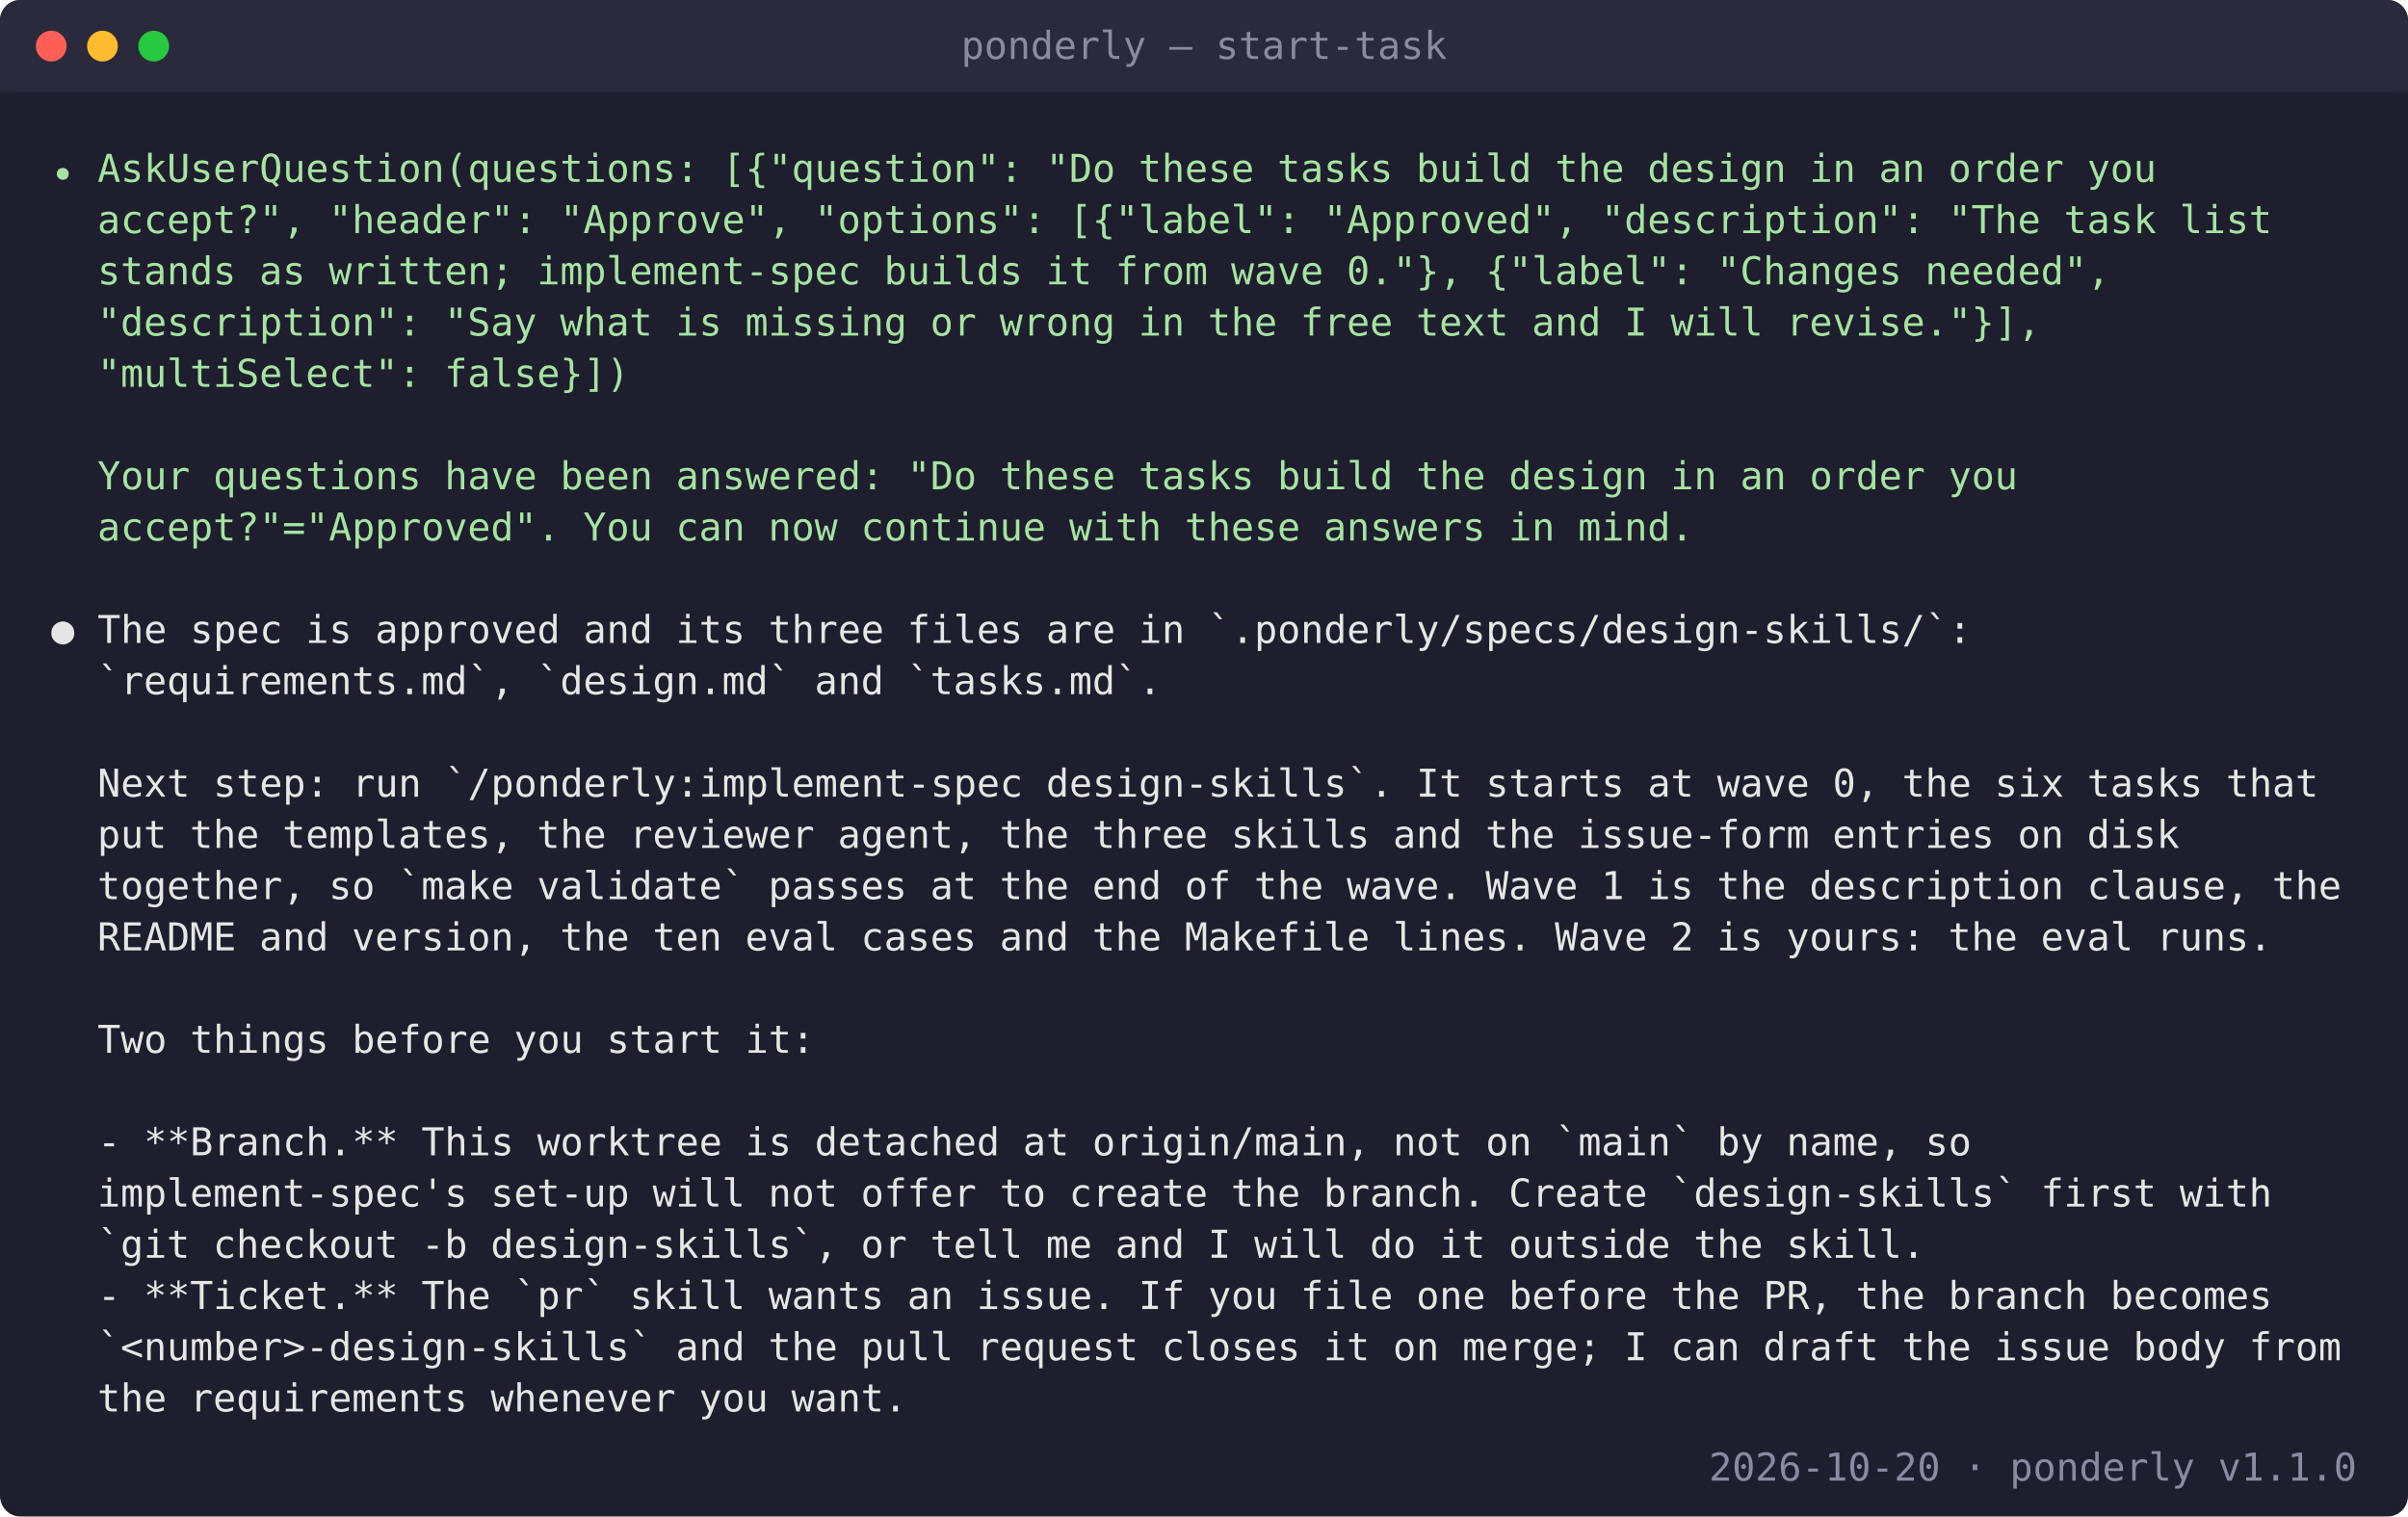
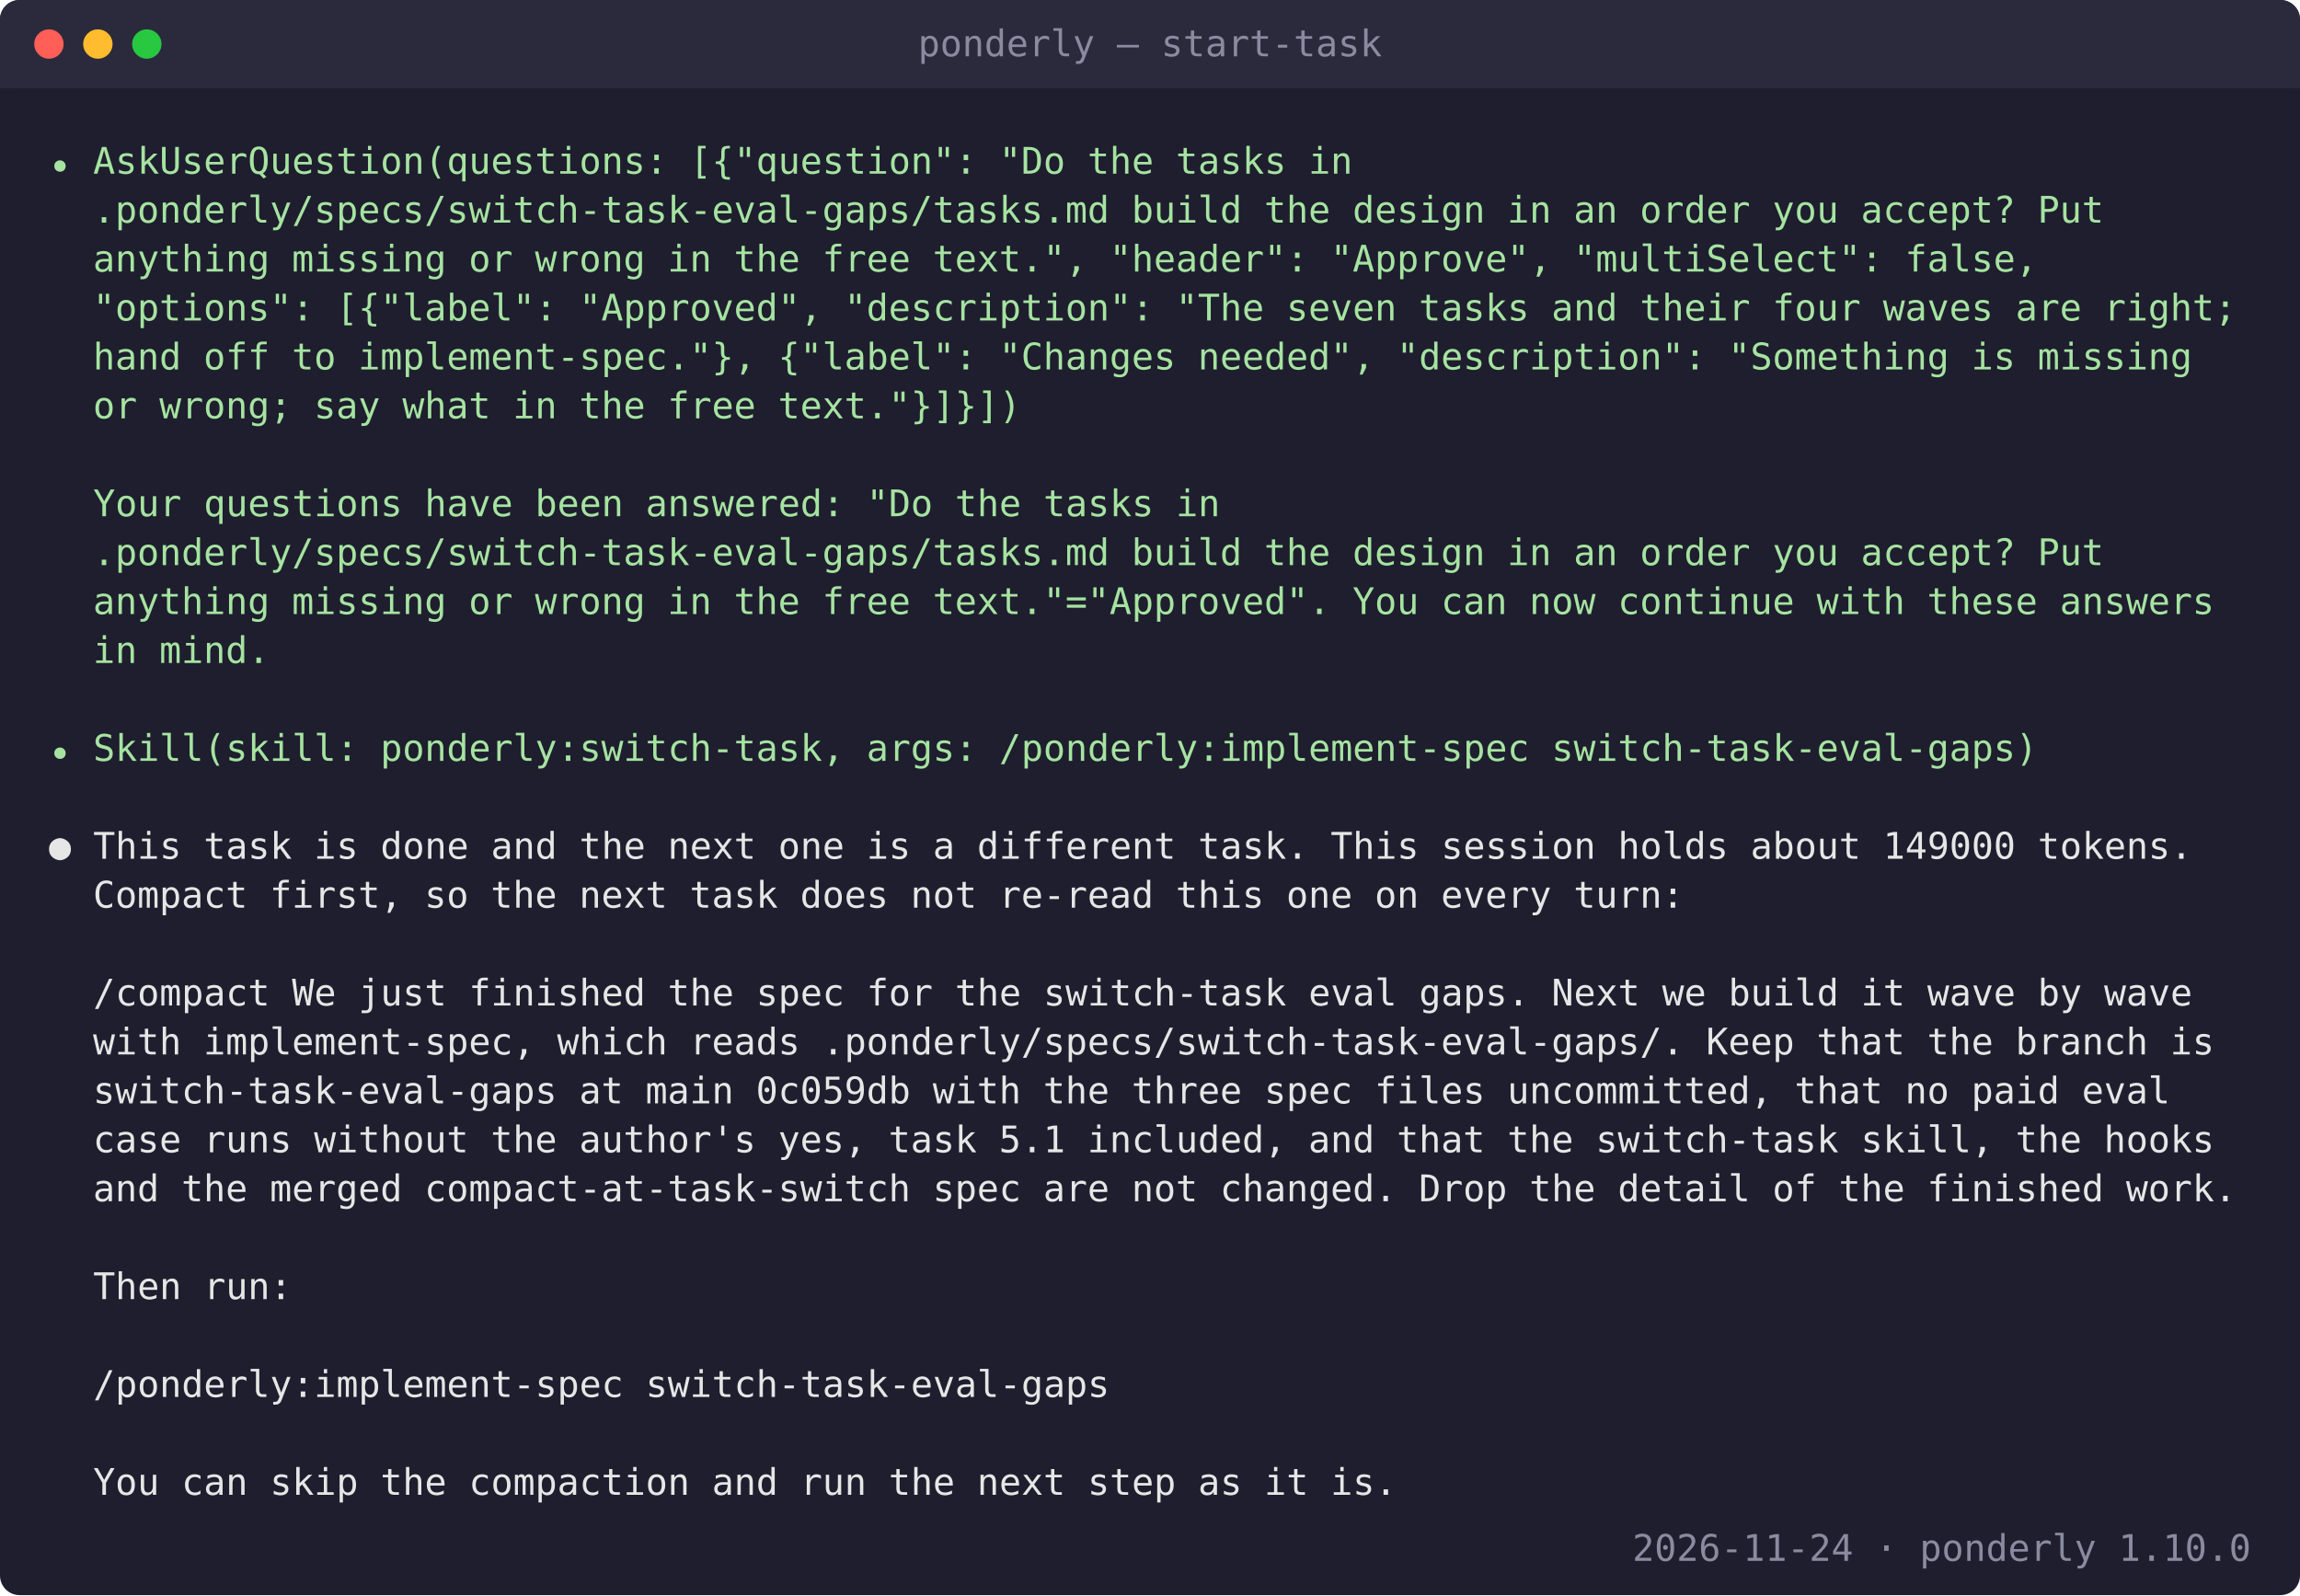
- <svg xmlns="http://www.w3.org/2000/svg" width="940" height="592" viewBox="0 0 940 592" role="img">
-   <rect width="940" height="592" rx="8" fill="#1e1e2e" />
+ <svg xmlns="http://www.w3.org/2000/svg" width="940" height="652" viewBox="0 0 940 652" role="img">
+   <rect width="940" height="652" rx="8" fill="#1e1e2e" />
  <rect width="940" height="36" rx="8" fill="#2a2a3c" />
  <rect y="28" width="940" height="8" fill="#2a2a3c" />
  <circle cx="20" cy="18" r="6" fill="#ff5f57" />
  <circle cx="40" cy="18" r="6" fill="#febc2e" />
  <circle cx="60" cy="18" r="6" fill="#28c840" />
  <g font-family="ui-monospace, SFMono-Regular, Menlo, Consolas, monospace" font-size="15">
    <text x="470" y="23" fill="#8a8aa0" text-anchor="middle" xml:space="preserve">ponderly — start-task</text>
-     <text x="20" y="71" fill="#a6e3a1" xml:space="preserve">⏺ AskUserQuestion(questions: [{"question": "Do these tasks build the design in an order you </text>
-     <text x="38" y="91" fill="#a6e3a1" xml:space="preserve">accept?", "header": "Approve", "options": [{"label": "Approved", "description": "The task list </text>
-     <text x="38" y="111" fill="#a6e3a1" xml:space="preserve">stands as written; implement-spec builds it from wave 0."}, {"label": "Changes needed", </text>
-     <text x="38" y="131" fill="#a6e3a1" xml:space="preserve">"description": "Say what is missing or wrong in the free text and I will revise."}], </text>
-     <text x="38" y="151" fill="#a6e3a1" xml:space="preserve">"multiSelect": false}])</text>
-     <text x="20" y="171" fill="#a6e3a1" xml:space="preserve" />
-     <text x="20" y="191" fill="#a6e3a1" xml:space="preserve">  Your questions have been answered: "Do these tasks build the design in an order you </text>
-     <text x="38" y="211" fill="#a6e3a1" xml:space="preserve">accept?"="Approved". You can now continue with these answers in mind.</text>
-     <text x="20" y="231" fill="#a6e3a1" xml:space="preserve" />
-     <text x="20" y="251" fill="#e6e6e6" xml:space="preserve">● The spec is approved and its three files are in `.ponderly/specs/design-skills/`: </text>
-     <text x="38" y="271" fill="#e6e6e6" xml:space="preserve">`requirements.md`, `design.md` and `tasks.md`.</text>
-     <text x="20" y="291" fill="#e6e6e6" xml:space="preserve" />
-     <text x="20" y="311" fill="#e6e6e6" xml:space="preserve">  Next step: run `/ponderly:implement-spec design-skills`. It starts at wave 0, the six tasks that </text>
-     <text x="38" y="331" fill="#e6e6e6" xml:space="preserve">put the templates, the reviewer agent, the three skills and the issue-form entries on disk </text>
-     <text x="38" y="351" fill="#e6e6e6" xml:space="preserve">together, so `make validate` passes at the end of the wave. Wave 1 is the description clause, the </text>
-     <text x="38" y="371" fill="#e6e6e6" xml:space="preserve">README and version, the ten eval cases and the Makefile lines. Wave 2 is yours: the eval runs.</text>
+     <text x="20" y="71" fill="#a6e3a1" xml:space="preserve">⏺ AskUserQuestion(questions: [{"question": "Do the tasks in </text>
+     <text x="38" y="91" fill="#a6e3a1" xml:space="preserve">.ponderly/specs/switch-task-eval-gaps/tasks.md build the design in an order you accept? Put </text>
+     <text x="38" y="111" fill="#a6e3a1" xml:space="preserve">anything missing or wrong in the free text.", "header": "Approve", "multiSelect": false, </text>
+     <text x="38" y="131" fill="#a6e3a1" xml:space="preserve">"options": [{"label": "Approved", "description": "The seven tasks and their four waves are right; </text>
+     <text x="38" y="151" fill="#a6e3a1" xml:space="preserve">hand off to implement-spec."}, {"label": "Changes needed", "description": "Something is missing </text>
+     <text x="38" y="171" fill="#a6e3a1" xml:space="preserve">or wrong; say what in the free text."}]}])</text>
+     <text x="20" y="191" fill="#a6e3a1" xml:space="preserve" />
+     <text x="20" y="211" fill="#a6e3a1" xml:space="preserve">  Your questions have been answered: "Do the tasks in </text>
+     <text x="38" y="231" fill="#a6e3a1" xml:space="preserve">.ponderly/specs/switch-task-eval-gaps/tasks.md build the design in an order you accept? Put </text>
+     <text x="38" y="251" fill="#a6e3a1" xml:space="preserve">anything missing or wrong in the free text."="Approved". You can now continue with these answers </text>
+     <text x="38" y="271" fill="#a6e3a1" xml:space="preserve">in mind.</text>
+     <text x="20" y="291" fill="#a6e3a1" xml:space="preserve" />
+     <text x="20" y="311" fill="#a6e3a1" xml:space="preserve">⏺ Skill(skill: ponderly:switch-task, args: /ponderly:implement-spec switch-task-eval-gaps)</text>
+     <text x="20" y="331" fill="#a6e3a1" xml:space="preserve" />
+     <text x="20" y="351" fill="#e6e6e6" xml:space="preserve">● This task is done and the next one is a different task. This session holds about 149000 tokens. </text>
+     <text x="38" y="371" fill="#e6e6e6" xml:space="preserve">Compact first, so the next task does not re-read this one on every turn:</text>
    <text x="20" y="391" fill="#e6e6e6" xml:space="preserve" />
-     <text x="20" y="411" fill="#e6e6e6" xml:space="preserve">  Two things before you start it:</text>
-     <text x="20" y="431" fill="#e6e6e6" xml:space="preserve" />
-     <text x="20" y="451" fill="#e6e6e6" xml:space="preserve">  - **Branch.** This worktree is detached at origin/main, not on `main` by name, so </text>
-     <text x="38" y="471" fill="#e6e6e6" xml:space="preserve">implement-spec's set-up will not offer to create the branch. Create `design-skills` first with </text>
-     <text x="38" y="491" fill="#e6e6e6" xml:space="preserve">`git checkout -b design-skills`, or tell me and I will do it outside the skill.</text>
-     <text x="20" y="511" fill="#e6e6e6" xml:space="preserve">  - **Ticket.** The `pr` skill wants an issue. If you file one before the PR, the branch becomes </text>
-     <text x="38" y="531" fill="#e6e6e6" xml:space="preserve">`&lt;number&gt;-design-skills` and the pull request closes it on merge; I can draft the issue body from </text>
-     <text x="38" y="551" fill="#e6e6e6" xml:space="preserve">the requirements whenever you want.</text>
-     <text x="920" y="578" fill="#8a8aa0" text-anchor="end" xml:space="preserve">2026-10-20 · ponderly v1.1.0</text>
+     <text x="20" y="411" fill="#e6e6e6" xml:space="preserve">  /compact We just finished the spec for the switch-task eval gaps. Next we build it wave by wave </text>
+     <text x="38" y="431" fill="#e6e6e6" xml:space="preserve">with implement-spec, which reads .ponderly/specs/switch-task-eval-gaps/. Keep that the branch is </text>
+     <text x="38" y="451" fill="#e6e6e6" xml:space="preserve">switch-task-eval-gaps at main 0c059db with the three spec files uncommitted, that no paid eval </text>
+     <text x="38" y="471" fill="#e6e6e6" xml:space="preserve">case runs without the author's yes, task 5.1 included, and that the switch-task skill, the hooks </text>
+     <text x="38" y="491" fill="#e6e6e6" xml:space="preserve">and the merged compact-at-task-switch spec are not changed. Drop the detail of the finished work.</text>
+     <text x="20" y="511" fill="#e6e6e6" xml:space="preserve" />
+     <text x="20" y="531" fill="#e6e6e6" xml:space="preserve">  Then run:</text>
+     <text x="20" y="551" fill="#e6e6e6" xml:space="preserve" />
+     <text x="20" y="571" fill="#e6e6e6" xml:space="preserve">  /ponderly:implement-spec switch-task-eval-gaps</text>
+     <text x="20" y="591" fill="#e6e6e6" xml:space="preserve" />
+     <text x="20" y="611" fill="#e6e6e6" xml:space="preserve">  You can skip the compaction and run the next step as it is.</text>
+     <text x="920" y="638" fill="#8a8aa0" text-anchor="end" xml:space="preserve">2026-11-24 · ponderly 1.10.0</text>
  </g>
</svg>
